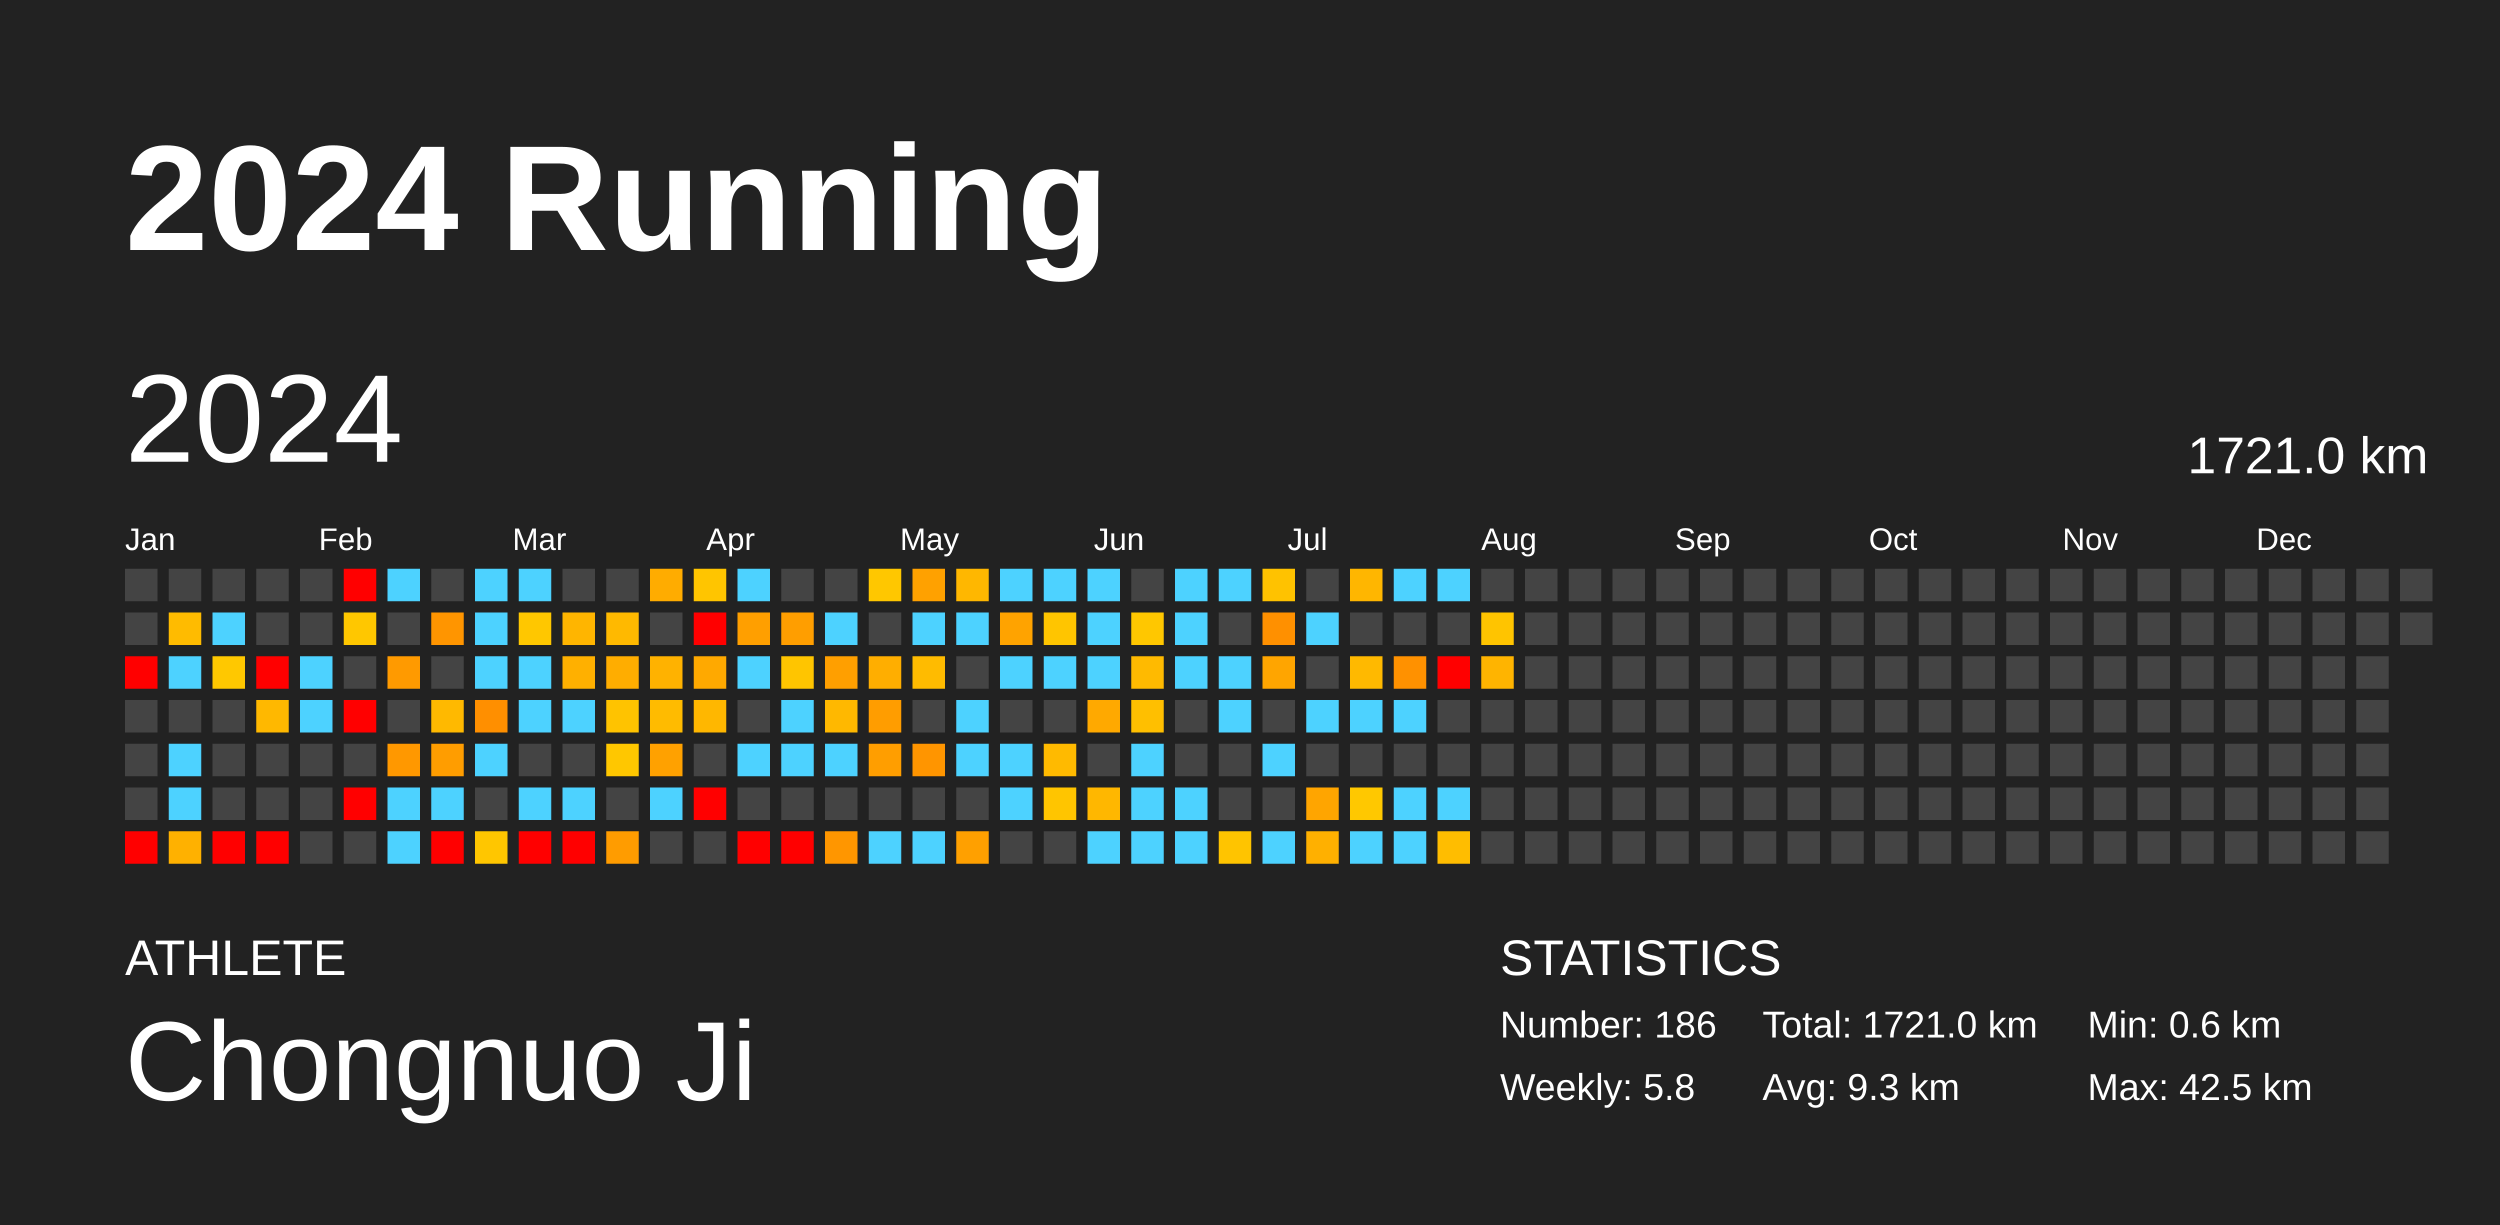
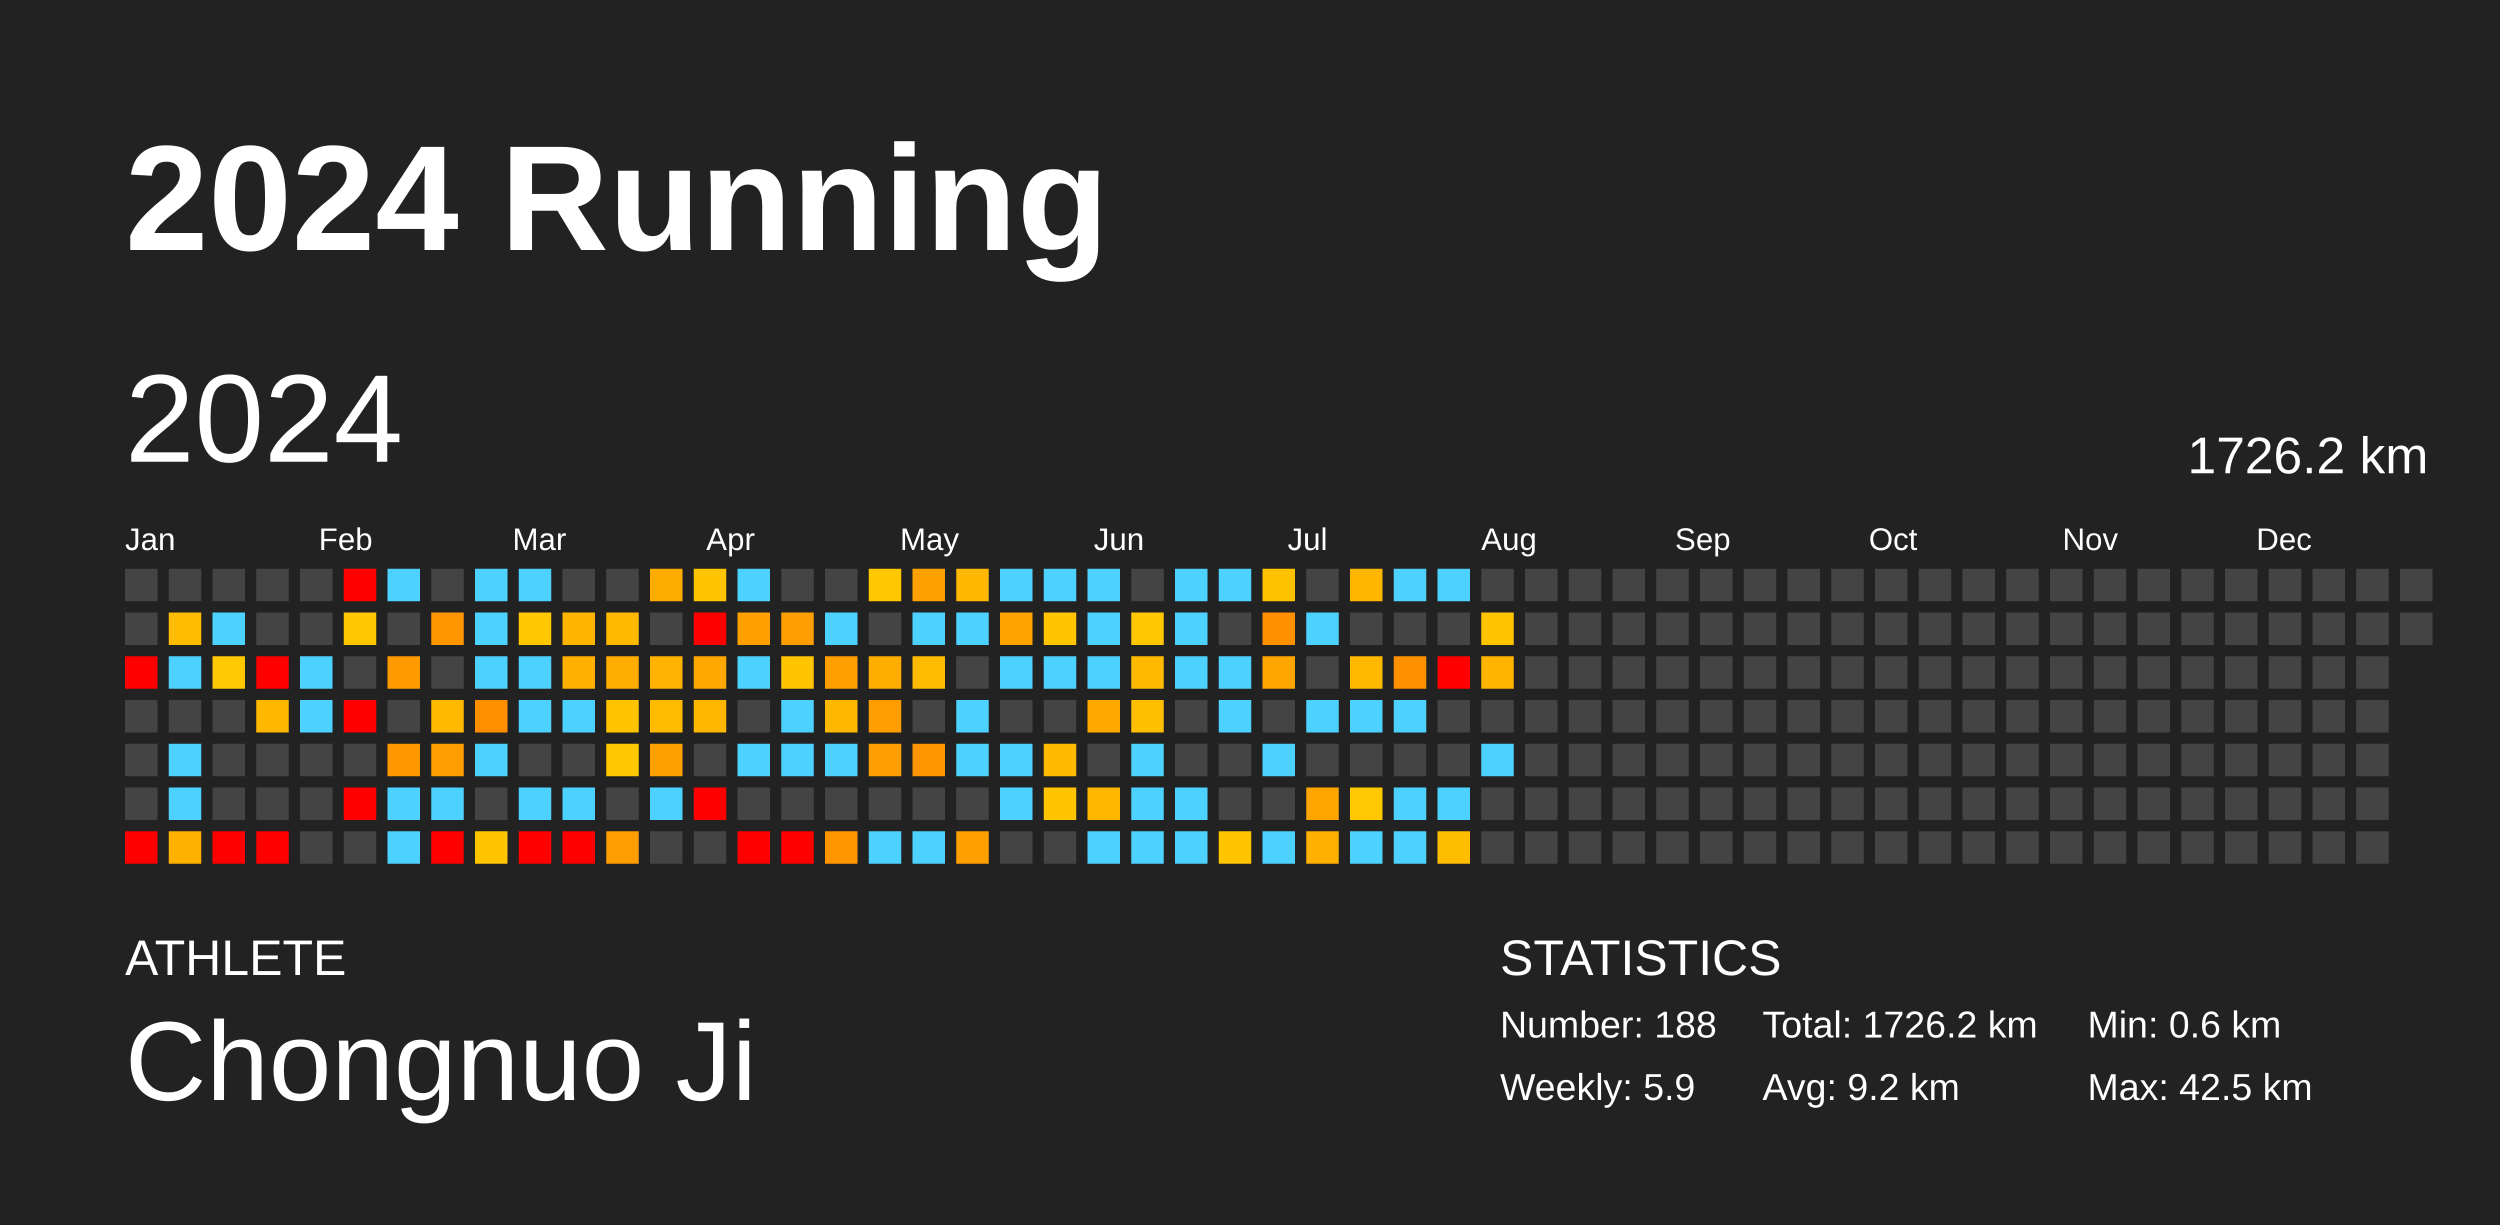
<svg xmlns="http://www.w3.org/2000/svg" baseProfile="full" height="98mm" version="1.1" viewBox="0,0,200,98" width="200mm">
  <defs />
  <rect fill="#222222" height="98" width="200" x="0" y="0" />
  <text fill="#FFFFFF" style="font-size:12px; font-family:Arial; font-weight:bold;" x="10" y="20">2024 Running</text>
  <text fill="#FFFFFF" style="font-size:4px; font-family:Arial" x="10" y="78">ATHLETE</text>
  <text fill="#FFFFFF" style="font-size:9px; font-family:Arial" x="10" y="88">Chongnuo Ji</text>
  <text fill="#FFFFFF" style="font-size:4px; font-family:Arial" x="120" y="78">STATISTICS</text>
-   <text fill="#FFFFFF" style="font-size:3px; font-family:Arial" x="120" y="83">Number: 186</text>
-   <text fill="#FFFFFF" style="font-size:3px; font-family:Arial" x="120" y="88">Weekly: 5.8</text>
-   <text fill="#FFFFFF" style="font-size:3px; font-family:Arial" x="141" y="83">Total: 1721.0 km</text>
-   <text fill="#FFFFFF" style="font-size:3px; font-family:Arial" x="141" y="88">Avg: 9.3 km</text>
+   <text fill="#FFFFFF" style="font-size:3px; font-family:Arial" x="120" y="83">Number: 188</text>
+   <text fill="#FFFFFF" style="font-size:3px; font-family:Arial" x="120" y="88">Weekly: 5.9</text>
+   <text fill="#FFFFFF" style="font-size:3px; font-family:Arial" x="141" y="83">Total: 1726.2 km</text>
+   <text fill="#FFFFFF" style="font-size:3px; font-family:Arial" x="141" y="88">Avg: 9.2 km</text>
  <text fill="#FFFFFF" style="font-size:3px; font-family:Arial" x="167" y="83">Min: 0.6 km</text>
  <text fill="#FFFFFF" style="font-size:3px; font-family:Arial" x="167" y="88">Max: 42.5 km</text>
  <text dominant-baseline="hanging" fill="#FFFFFF" style="font-size:10.0px; font-family:Arial;" x="10" y="30">2024</text>
-   <text dominant-baseline="hanging" fill="#FFFFFF" style="font-size:4.125px; font-family:Arial;" x="175" y="35">1721.0 km</text>
+   <text dominant-baseline="hanging" fill="#FFFFFF" style="font-size:4.125px; font-family:Arial;" x="175" y="35">1726.2 km</text>
  <text fill="#FFFFFF" style="font-size:2.5px; font-family:Arial" x="10.0" y="44">Jan</text>
  <text fill="#FFFFFF" style="font-size:2.5px; font-family:Arial" x="25.5" y="44">Feb</text>
  <text fill="#FFFFFF" style="font-size:2.5px; font-family:Arial" x="41.0" y="44">Mar</text>
  <text fill="#FFFFFF" style="font-size:2.5px; font-family:Arial" x="56.5" y="44">Apr</text>
  <text fill="#FFFFFF" style="font-size:2.5px; font-family:Arial" x="72.0" y="44">May</text>
  <text fill="#FFFFFF" style="font-size:2.5px; font-family:Arial" x="87.5" y="44">Jun</text>
  <text fill="#FFFFFF" style="font-size:2.5px; font-family:Arial" x="103.0" y="44">Jul</text>
  <text fill="#FFFFFF" style="font-size:2.5px; font-family:Arial" x="118.5" y="44">Aug</text>
  <text fill="#FFFFFF" style="font-size:2.5px; font-family:Arial" x="134.0" y="44">Sep</text>
  <text fill="#FFFFFF" style="font-size:2.5px; font-family:Arial" x="149.5" y="44">Oct</text>
  <text fill="#FFFFFF" style="font-size:2.5px; font-family:Arial" x="165.0" y="44">Nov</text>
  <text fill="#FFFFFF" style="font-size:2.5px; font-family:Arial" x="180.5" y="44">Dec</text>
  <rect fill="#444444" height="2.6" width="2.6" x="10.0" y="45.5" />
  <rect fill="#444444" height="2.6" width="2.6" x="10.0" y="49.0" />
  <rect fill="red" height="2.6" width="2.6" x="10.0" y="52.5" />
  <rect fill="#444444" height="2.6" width="2.6" x="10.0" y="56.0" />
  <rect fill="#444444" height="2.6" width="2.6" x="10.0" y="59.5" />
  <rect fill="#444444" height="2.6" width="2.6" x="10.0" y="63.0" />
  <rect fill="red" height="2.6" width="2.6" x="10.0" y="66.5" />
  <rect fill="#444444" height="2.6" width="2.6" x="13.5" y="45.5" />
  <rect fill="#ffbb00" height="2.6" width="2.6" x="13.5" y="49.0" />
  <rect fill="#4dd2ff" height="2.6" width="2.6" x="13.5" y="52.5" />
  <rect fill="#444444" height="2.6" width="2.6" x="13.5" y="56.0" />
  <rect fill="#4dd2ff" height="2.6" width="2.6" x="13.5" y="59.5" />
  <rect fill="#4dd2ff" height="2.6" width="2.6" x="13.5" y="63.0" />
  <rect fill="#ffb100" height="2.6" width="2.6" x="13.5" y="66.5" />
  <rect fill="#444444" height="2.6" width="2.6" x="17.0" y="45.5" />
  <rect fill="#4dd2ff" height="2.6" width="2.6" x="17.0" y="49.0" />
  <rect fill="#ffc800" height="2.6" width="2.6" x="17.0" y="52.5" />
  <rect fill="#444444" height="2.6" width="2.6" x="17.0" y="56.0" />
  <rect fill="#444444" height="2.6" width="2.6" x="17.0" y="59.5" />
  <rect fill="#444444" height="2.6" width="2.6" x="17.0" y="63.0" />
  <rect fill="red" height="2.6" width="2.6" x="17.0" y="66.5" />
  <rect fill="#444444" height="2.6" width="2.6" x="20.5" y="45.5" />
  <rect fill="#444444" height="2.6" width="2.6" x="20.5" y="49.0" />
  <rect fill="red" height="2.6" width="2.6" x="20.5" y="52.5" />
  <rect fill="#ffb800" height="2.6" width="2.6" x="20.5" y="56.0" />
  <rect fill="#444444" height="2.6" width="2.6" x="20.5" y="59.5" />
  <rect fill="#444444" height="2.6" width="2.6" x="20.5" y="63.0" />
  <rect fill="red" height="2.6" width="2.6" x="20.5" y="66.5" />
  <rect fill="#444444" height="2.6" width="2.6" x="24.0" y="45.5" />
  <rect fill="#444444" height="2.6" width="2.6" x="24.0" y="49.0" />
  <rect fill="#4dd2ff" height="2.6" width="2.6" x="24.0" y="52.5" />
  <rect fill="#4dd2ff" height="2.6" width="2.6" x="24.0" y="56.0" />
  <rect fill="#444444" height="2.6" width="2.6" x="24.0" y="59.5" />
  <rect fill="#444444" height="2.6" width="2.6" x="24.0" y="63.0" />
  <rect fill="#444444" height="2.6" width="2.6" x="24.0" y="66.5" />
  <rect fill="red" height="2.6" width="2.6" x="27.5" y="45.5" />
  <rect fill="#ffc700" height="2.6" width="2.6" x="27.5" y="49.0" />
  <rect fill="#444444" height="2.6" width="2.6" x="27.5" y="52.5" />
  <rect fill="red" height="2.6" width="2.6" x="27.5" y="56.0" />
  <rect fill="#444444" height="2.6" width="2.6" x="27.5" y="59.5" />
  <rect fill="red" height="2.6" width="2.6" x="27.5" y="63.0" />
  <rect fill="#444444" height="2.6" width="2.6" x="27.5" y="66.5" />
  <rect fill="#4dd2ff" height="2.6" width="2.6" x="31.0" y="45.5" />
  <rect fill="#444444" height="2.6" width="2.6" x="31.0" y="49.0" />
  <rect fill="#ff9a00" height="2.6" width="2.6" x="31.0" y="52.5" />
  <rect fill="#444444" height="2.6" width="2.6" x="31.0" y="56.0" />
  <rect fill="#ff9800" height="2.6" width="2.6" x="31.0" y="59.5" />
  <rect fill="#4dd2ff" height="2.6" width="2.6" x="31.0" y="63.0" />
  <rect fill="#4dd2ff" height="2.6" width="2.6" x="31.0" y="66.5" />
  <rect fill="#444444" height="2.6" width="2.6" x="34.5" y="45.5" />
  <rect fill="#ff9500" height="2.6" width="2.6" x="34.5" y="49.0" />
  <rect fill="#444444" height="2.6" width="2.6" x="34.5" y="52.5" />
  <rect fill="#ffb900" height="2.6" width="2.6" x="34.5" y="56.0" />
  <rect fill="#ff9d00" height="2.6" width="2.6" x="34.5" y="59.5" />
  <rect fill="#4dd2ff" height="2.6" width="2.6" x="34.5" y="63.0" />
  <rect fill="red" height="2.6" width="2.6" x="34.5" y="66.5" />
  <rect fill="#4dd2ff" height="2.6" width="2.6" x="38.0" y="45.5" />
  <rect fill="#4dd2ff" height="2.6" width="2.6" x="38.0" y="49.0" />
  <rect fill="#4dd2ff" height="2.6" width="2.6" x="38.0" y="52.5" />
  <rect fill="#ff8f00" height="2.6" width="2.6" x="38.0" y="56.0" />
  <rect fill="#4dd2ff" height="2.6" width="2.6" x="38.0" y="59.5" />
  <rect fill="#444444" height="2.6" width="2.6" x="38.0" y="63.0" />
  <rect fill="#ffc600" height="2.6" width="2.6" x="38.0" y="66.5" />
  <rect fill="#4dd2ff" height="2.6" width="2.6" x="41.5" y="45.5" />
  <rect fill="#ffc700" height="2.6" width="2.6" x="41.5" y="49.0" />
  <rect fill="#4dd2ff" height="2.6" width="2.6" x="41.5" y="52.5" />
  <rect fill="#4dd2ff" height="2.6" width="2.6" x="41.5" y="56.0" />
  <rect fill="#444444" height="2.6" width="2.6" x="41.5" y="59.5" />
  <rect fill="#4dd2ff" height="2.6" width="2.6" x="41.5" y="63.0" />
  <rect fill="red" height="2.6" width="2.6" x="41.5" y="66.5" />
  <rect fill="#444444" height="2.6" width="2.6" x="45.0" y="45.5" />
  <rect fill="#ffb500" height="2.6" width="2.6" x="45.0" y="49.0" />
  <rect fill="#ffb000" height="2.6" width="2.6" x="45.0" y="52.5" />
  <rect fill="#4dd2ff" height="2.6" width="2.6" x="45.0" y="56.0" />
  <rect fill="#444444" height="2.6" width="2.6" x="45.0" y="59.5" />
  <rect fill="#4dd2ff" height="2.6" width="2.6" x="45.0" y="63.0" />
  <rect fill="red" height="2.6" width="2.6" x="45.0" y="66.5" />
  <rect fill="#444444" height="2.6" width="2.6" x="48.5" y="45.5" />
  <rect fill="#ffb900" height="2.6" width="2.6" x="48.5" y="49.0" />
  <rect fill="#ffad00" height="2.6" width="2.6" x="48.5" y="52.5" />
  <rect fill="#ffc300" height="2.6" width="2.6" x="48.5" y="56.0" />
  <rect fill="#ffc700" height="2.6" width="2.6" x="48.5" y="59.5" />
  <rect fill="#444444" height="2.6" width="2.6" x="48.5" y="63.0" />
  <rect fill="#ff9c00" height="2.6" width="2.6" x="48.5" y="66.5" />
  <rect fill="#ffac00" height="2.6" width="2.6" x="52.0" y="45.5" />
  <rect fill="#444444" height="2.6" width="2.6" x="52.0" y="49.0" />
  <rect fill="#ffb200" height="2.6" width="2.6" x="52.0" y="52.5" />
  <rect fill="#ffbb00" height="2.6" width="2.6" x="52.0" y="56.0" />
  <rect fill="#ffa100" height="2.6" width="2.6" x="52.0" y="59.5" />
  <rect fill="#4dd2ff" height="2.6" width="2.6" x="52.0" y="63.0" />
  <rect fill="#444444" height="2.6" width="2.6" x="52.0" y="66.5" />
  <rect fill="#ffc500" height="2.6" width="2.6" x="55.5" y="45.5" />
  <rect fill="red" height="2.6" width="2.6" x="55.5" y="49.0" />
  <rect fill="#ffa900" height="2.6" width="2.6" x="55.5" y="52.5" />
  <rect fill="#ffb700" height="2.6" width="2.6" x="55.5" y="56.0" />
  <rect fill="#444444" height="2.6" width="2.6" x="55.5" y="59.5" />
  <rect fill="red" height="2.6" width="2.6" x="55.5" y="63.0" />
  <rect fill="#444444" height="2.6" width="2.6" x="55.5" y="66.5" />
  <rect fill="#4dd2ff" height="2.6" width="2.6" x="59.0" y="45.5" />
  <rect fill="#ff9f00" height="2.6" width="2.6" x="59.0" y="49.0" />
  <rect fill="#4dd2ff" height="2.6" width="2.6" x="59.0" y="52.5" />
  <rect fill="#444444" height="2.6" width="2.6" x="59.0" y="56.0" />
  <rect fill="#4dd2ff" height="2.6" width="2.6" x="59.0" y="59.5" />
  <rect fill="#444444" height="2.6" width="2.6" x="59.0" y="63.0" />
  <rect fill="red" height="2.6" width="2.6" x="59.0" y="66.5" />
  <rect fill="#444444" height="2.6" width="2.6" x="62.5" y="45.5" />
  <rect fill="#ff9e00" height="2.6" width="2.6" x="62.5" y="49.0" />
  <rect fill="#ffc500" height="2.6" width="2.6" x="62.5" y="52.5" />
  <rect fill="#4dd2ff" height="2.6" width="2.6" x="62.5" y="56.0" />
  <rect fill="#4dd2ff" height="2.6" width="2.6" x="62.5" y="59.5" />
  <rect fill="#444444" height="2.6" width="2.6" x="62.5" y="63.0" />
  <rect fill="red" height="2.6" width="2.6" x="62.5" y="66.5" />
  <rect fill="#444444" height="2.6" width="2.6" x="66.0" y="45.5" />
  <rect fill="#4dd2ff" height="2.6" width="2.6" x="66.0" y="49.0" />
  <rect fill="#ff9f00" height="2.6" width="2.6" x="66.0" y="52.5" />
  <rect fill="#ffb800" height="2.6" width="2.6" x="66.0" y="56.0" />
  <rect fill="#4dd2ff" height="2.6" width="2.6" x="66.0" y="59.5" />
  <rect fill="#444444" height="2.6" width="2.6" x="66.0" y="63.0" />
  <rect fill="#ff9600" height="2.6" width="2.6" x="66.0" y="66.5" />
  <rect fill="#ffc700" height="2.6" width="2.6" x="69.5" y="45.5" />
  <rect fill="#444444" height="2.6" width="2.6" x="69.5" y="49.0" />
  <rect fill="#ffae00" height="2.6" width="2.6" x="69.5" y="52.5" />
  <rect fill="#ff9d00" height="2.6" width="2.6" x="69.5" y="56.0" />
  <rect fill="#ff9e00" height="2.6" width="2.6" x="69.5" y="59.5" />
  <rect fill="#444444" height="2.6" width="2.6" x="69.5" y="63.0" />
  <rect fill="#4dd2ff" height="2.6" width="2.6" x="69.5" y="66.5" />
  <rect fill="#ffa100" height="2.6" width="2.6" x="73.0" y="45.5" />
  <rect fill="#4dd2ff" height="2.6" width="2.6" x="73.0" y="49.0" />
  <rect fill="#ffbb00" height="2.6" width="2.6" x="73.0" y="52.5" />
  <rect fill="#444444" height="2.6" width="2.6" x="73.0" y="56.0" />
  <rect fill="#ff9500" height="2.6" width="2.6" x="73.0" y="59.5" />
  <rect fill="#444444" height="2.6" width="2.6" x="73.0" y="63.0" />
  <rect fill="#4dd2ff" height="2.6" width="2.6" x="73.0" y="66.5" />
  <rect fill="#ffb700" height="2.6" width="2.6" x="76.5" y="45.5" />
  <rect fill="#4dd2ff" height="2.6" width="2.6" x="76.5" y="49.0" />
  <rect fill="#444444" height="2.6" width="2.6" x="76.5" y="52.5" />
  <rect fill="#4dd2ff" height="2.6" width="2.6" x="76.5" y="56.0" />
  <rect fill="#4dd2ff" height="2.6" width="2.6" x="76.5" y="59.5" />
  <rect fill="#444444" height="2.6" width="2.6" x="76.5" y="63.0" />
  <rect fill="#ffa000" height="2.6" width="2.6" x="76.5" y="66.5" />
  <rect fill="#4dd2ff" height="2.6" width="2.6" x="80.0" y="45.5" />
  <rect fill="#ffa300" height="2.6" width="2.6" x="80.0" y="49.0" />
  <rect fill="#4dd2ff" height="2.6" width="2.6" x="80.0" y="52.5" />
  <rect fill="#444444" height="2.6" width="2.6" x="80.0" y="56.0" />
  <rect fill="#4dd2ff" height="2.6" width="2.6" x="80.0" y="59.5" />
  <rect fill="#4dd2ff" height="2.6" width="2.6" x="80.0" y="63.0" />
  <rect fill="#444444" height="2.6" width="2.6" x="80.0" y="66.5" />
  <rect fill="#4dd2ff" height="2.6" width="2.6" x="83.5" y="45.5" />
  <rect fill="#ffc500" height="2.6" width="2.6" x="83.5" y="49.0" />
  <rect fill="#4dd2ff" height="2.6" width="2.6" x="83.5" y="52.5" />
  <rect fill="#444444" height="2.6" width="2.6" x="83.5" y="56.0" />
  <rect fill="#ffba00" height="2.6" width="2.6" x="83.5" y="59.5" />
  <rect fill="#ffc500" height="2.6" width="2.6" x="83.5" y="63.0" />
  <rect fill="#444444" height="2.6" width="2.6" x="83.5" y="66.5" />
  <rect fill="#4dd2ff" height="2.6" width="2.6" x="87.0" y="45.5" />
  <rect fill="#4dd2ff" height="2.6" width="2.6" x="87.0" y="49.0" />
  <rect fill="#4dd2ff" height="2.6" width="2.6" x="87.0" y="52.5" />
  <rect fill="#ffa900" height="2.6" width="2.6" x="87.0" y="56.0" />
  <rect fill="#444444" height="2.6" width="2.6" x="87.0" y="59.5" />
  <rect fill="#ffb700" height="2.6" width="2.6" x="87.0" y="63.0" />
  <rect fill="#4dd2ff" height="2.6" width="2.6" x="87.0" y="66.5" />
  <rect fill="#444444" height="2.6" width="2.6" x="90.5" y="45.5" />
  <rect fill="#ffc700" height="2.6" width="2.6" x="90.5" y="49.0" />
  <rect fill="#ffba00" height="2.6" width="2.6" x="90.5" y="52.5" />
  <rect fill="#ffbf00" height="2.6" width="2.6" x="90.5" y="56.0" />
  <rect fill="#4dd2ff" height="2.6" width="2.6" x="90.5" y="59.5" />
  <rect fill="#4dd2ff" height="2.6" width="2.6" x="90.5" y="63.0" />
  <rect fill="#4dd2ff" height="2.6" width="2.6" x="90.5" y="66.5" />
  <rect fill="#4dd2ff" height="2.6" width="2.6" x="94.0" y="45.5" />
  <rect fill="#4dd2ff" height="2.6" width="2.6" x="94.0" y="49.0" />
  <rect fill="#4dd2ff" height="2.6" width="2.6" x="94.0" y="52.5" />
  <rect fill="#444444" height="2.6" width="2.6" x="94.0" y="56.0" />
  <rect fill="#444444" height="2.6" width="2.6" x="94.0" y="59.5" />
  <rect fill="#4dd2ff" height="2.6" width="2.6" x="94.0" y="63.0" />
  <rect fill="#4dd2ff" height="2.6" width="2.6" x="94.0" y="66.5" />
  <rect fill="#4dd2ff" height="2.6" width="2.6" x="97.5" y="45.5" />
  <rect fill="#444444" height="2.6" width="2.6" x="97.5" y="49.0" />
  <rect fill="#4dd2ff" height="2.6" width="2.6" x="97.5" y="52.5" />
  <rect fill="#4dd2ff" height="2.6" width="2.6" x="97.5" y="56.0" />
  <rect fill="#444444" height="2.6" width="2.6" x="97.5" y="59.5" />
  <rect fill="#444444" height="2.6" width="2.6" x="97.5" y="63.0" />
  <rect fill="#ffc400" height="2.6" width="2.6" x="97.5" y="66.5" />
  <rect fill="#ffc200" height="2.6" width="2.6" x="101.0" y="45.5" />
  <rect fill="#ff9000" height="2.6" width="2.6" x="101.0" y="49.0" />
  <rect fill="#ffa500" height="2.6" width="2.6" x="101.0" y="52.5" />
  <rect fill="#444444" height="2.6" width="2.6" x="101.0" y="56.0" />
  <rect fill="#4dd2ff" height="2.6" width="2.6" x="101.0" y="59.5" />
  <rect fill="#444444" height="2.6" width="2.6" x="101.0" y="63.0" />
  <rect fill="#4dd2ff" height="2.6" width="2.6" x="101.0" y="66.5" />
  <rect fill="#444444" height="2.6" width="2.6" x="104.5" y="45.5" />
  <rect fill="#4dd2ff" height="2.6" width="2.6" x="104.5" y="49.0" />
  <rect fill="#444444" height="2.6" width="2.6" x="104.5" y="52.5" />
  <rect fill="#4dd2ff" height="2.6" width="2.6" x="104.5" y="56.0" />
  <rect fill="#444444" height="2.6" width="2.6" x="104.5" y="59.5" />
  <rect fill="#ffa500" height="2.6" width="2.6" x="104.5" y="63.0" />
  <rect fill="#ffb000" height="2.6" width="2.6" x="104.5" y="66.5" />
  <rect fill="#ffb600" height="2.6" width="2.6" x="108.0" y="45.5" />
  <rect fill="#444444" height="2.6" width="2.6" x="108.0" y="49.0" />
  <rect fill="#ffb900" height="2.6" width="2.6" x="108.0" y="52.5" />
  <rect fill="#4dd2ff" height="2.6" width="2.6" x="108.0" y="56.0" />
  <rect fill="#444444" height="2.6" width="2.6" x="108.0" y="59.5" />
  <rect fill="#ffc800" height="2.6" width="2.6" x="108.0" y="63.0" />
  <rect fill="#4dd2ff" height="2.6" width="2.6" x="108.0" y="66.5" />
  <rect fill="#4dd2ff" height="2.6" width="2.6" x="111.5" y="45.5" />
  <rect fill="#444444" height="2.6" width="2.6" x="111.5" y="49.0" />
  <rect fill="#ff9100" height="2.6" width="2.6" x="111.5" y="52.5" />
  <rect fill="#4dd2ff" height="2.6" width="2.6" x="111.5" y="56.0" />
  <rect fill="#444444" height="2.6" width="2.6" x="111.5" y="59.5" />
  <rect fill="#4dd2ff" height="2.6" width="2.6" x="111.5" y="63.0" />
  <rect fill="#4dd2ff" height="2.6" width="2.6" x="111.5" y="66.5" />
  <rect fill="#4dd2ff" height="2.6" width="2.6" x="115.0" y="45.5" />
  <rect fill="#444444" height="2.6" width="2.6" x="115.0" y="49.0" />
  <rect fill="red" height="2.6" width="2.6" x="115.0" y="52.5" />
  <rect fill="#444444" height="2.6" width="2.6" x="115.0" y="56.0" />
  <rect fill="#444444" height="2.6" width="2.6" x="115.0" y="59.5" />
  <rect fill="#4dd2ff" height="2.6" width="2.6" x="115.0" y="63.0" />
  <rect fill="#ffbd00" height="2.6" width="2.6" x="115.0" y="66.5" />
  <rect fill="#444444" height="2.6" width="2.6" x="118.5" y="45.5" />
  <rect fill="#ffc400" height="2.6" width="2.6" x="118.5" y="49.0" />
  <rect fill="#ffb400" height="2.6" width="2.6" x="118.5" y="52.5" />
  <rect fill="#444444" height="2.6" width="2.6" x="118.5" y="56.0" />
-   <rect fill="#444444" height="2.6" width="2.6" x="118.5" y="59.5" />
+   <rect fill="#4dd2ff" height="2.6" width="2.6" x="118.5" y="59.5" />
  <rect fill="#444444" height="2.6" width="2.6" x="118.5" y="63.0" />
  <rect fill="#444444" height="2.6" width="2.6" x="118.5" y="66.5" />
  <rect fill="#444444" height="2.6" width="2.6" x="122.0" y="45.5" />
  <rect fill="#444444" height="2.6" width="2.6" x="122.0" y="49.0" />
  <rect fill="#444444" height="2.6" width="2.6" x="122.0" y="52.5" />
  <rect fill="#444444" height="2.6" width="2.6" x="122.0" y="56.0" />
  <rect fill="#444444" height="2.6" width="2.6" x="122.0" y="59.5" />
  <rect fill="#444444" height="2.6" width="2.6" x="122.0" y="63.0" />
  <rect fill="#444444" height="2.6" width="2.6" x="122.0" y="66.5" />
  <rect fill="#444444" height="2.6" width="2.6" x="125.5" y="45.5" />
  <rect fill="#444444" height="2.6" width="2.6" x="125.5" y="49.0" />
  <rect fill="#444444" height="2.6" width="2.6" x="125.5" y="52.5" />
  <rect fill="#444444" height="2.6" width="2.6" x="125.5" y="56.0" />
  <rect fill="#444444" height="2.6" width="2.6" x="125.5" y="59.5" />
  <rect fill="#444444" height="2.6" width="2.6" x="125.5" y="63.0" />
  <rect fill="#444444" height="2.6" width="2.6" x="125.5" y="66.5" />
  <rect fill="#444444" height="2.6" width="2.6" x="129.0" y="45.5" />
  <rect fill="#444444" height="2.6" width="2.6" x="129.0" y="49.0" />
  <rect fill="#444444" height="2.6" width="2.6" x="129.0" y="52.5" />
  <rect fill="#444444" height="2.6" width="2.6" x="129.0" y="56.0" />
  <rect fill="#444444" height="2.6" width="2.6" x="129.0" y="59.5" />
  <rect fill="#444444" height="2.6" width="2.6" x="129.0" y="63.0" />
  <rect fill="#444444" height="2.6" width="2.6" x="129.0" y="66.5" />
  <rect fill="#444444" height="2.6" width="2.6" x="132.5" y="45.5" />
  <rect fill="#444444" height="2.6" width="2.6" x="132.5" y="49.0" />
  <rect fill="#444444" height="2.6" width="2.6" x="132.5" y="52.5" />
  <rect fill="#444444" height="2.6" width="2.6" x="132.5" y="56.0" />
  <rect fill="#444444" height="2.6" width="2.6" x="132.5" y="59.5" />
  <rect fill="#444444" height="2.6" width="2.6" x="132.5" y="63.0" />
  <rect fill="#444444" height="2.6" width="2.6" x="132.5" y="66.5" />
  <rect fill="#444444" height="2.6" width="2.6" x="136.0" y="45.5" />
  <rect fill="#444444" height="2.6" width="2.6" x="136.0" y="49.0" />
  <rect fill="#444444" height="2.6" width="2.6" x="136.0" y="52.5" />
  <rect fill="#444444" height="2.6" width="2.6" x="136.0" y="56.0" />
  <rect fill="#444444" height="2.6" width="2.6" x="136.0" y="59.5" />
  <rect fill="#444444" height="2.6" width="2.6" x="136.0" y="63.0" />
  <rect fill="#444444" height="2.6" width="2.6" x="136.0" y="66.5" />
  <rect fill="#444444" height="2.6" width="2.6" x="139.5" y="45.5" />
  <rect fill="#444444" height="2.6" width="2.6" x="139.5" y="49.0" />
  <rect fill="#444444" height="2.6" width="2.6" x="139.5" y="52.5" />
  <rect fill="#444444" height="2.6" width="2.6" x="139.5" y="56.0" />
  <rect fill="#444444" height="2.6" width="2.6" x="139.5" y="59.5" />
  <rect fill="#444444" height="2.6" width="2.6" x="139.5" y="63.0" />
  <rect fill="#444444" height="2.6" width="2.6" x="139.5" y="66.5" />
  <rect fill="#444444" height="2.6" width="2.6" x="143.0" y="45.5" />
  <rect fill="#444444" height="2.6" width="2.6" x="143.0" y="49.0" />
  <rect fill="#444444" height="2.6" width="2.6" x="143.0" y="52.5" />
  <rect fill="#444444" height="2.6" width="2.6" x="143.0" y="56.0" />
  <rect fill="#444444" height="2.6" width="2.6" x="143.0" y="59.5" />
  <rect fill="#444444" height="2.6" width="2.6" x="143.0" y="63.0" />
  <rect fill="#444444" height="2.6" width="2.6" x="143.0" y="66.5" />
  <rect fill="#444444" height="2.6" width="2.6" x="146.5" y="45.5" />
  <rect fill="#444444" height="2.6" width="2.6" x="146.5" y="49.0" />
  <rect fill="#444444" height="2.6" width="2.6" x="146.5" y="52.5" />
  <rect fill="#444444" height="2.6" width="2.6" x="146.5" y="56.0" />
  <rect fill="#444444" height="2.6" width="2.6" x="146.5" y="59.5" />
  <rect fill="#444444" height="2.6" width="2.6" x="146.5" y="63.0" />
  <rect fill="#444444" height="2.6" width="2.6" x="146.5" y="66.5" />
  <rect fill="#444444" height="2.6" width="2.6" x="150.0" y="45.5" />
  <rect fill="#444444" height="2.6" width="2.6" x="150.0" y="49.0" />
  <rect fill="#444444" height="2.6" width="2.6" x="150.0" y="52.5" />
  <rect fill="#444444" height="2.6" width="2.6" x="150.0" y="56.0" />
  <rect fill="#444444" height="2.6" width="2.6" x="150.0" y="59.5" />
  <rect fill="#444444" height="2.6" width="2.6" x="150.0" y="63.0" />
  <rect fill="#444444" height="2.6" width="2.6" x="150.0" y="66.5" />
  <rect fill="#444444" height="2.6" width="2.6" x="153.5" y="45.5" />
  <rect fill="#444444" height="2.6" width="2.6" x="153.5" y="49.0" />
  <rect fill="#444444" height="2.6" width="2.6" x="153.5" y="52.5" />
  <rect fill="#444444" height="2.6" width="2.6" x="153.5" y="56.0" />
  <rect fill="#444444" height="2.6" width="2.6" x="153.5" y="59.5" />
  <rect fill="#444444" height="2.6" width="2.6" x="153.5" y="63.0" />
  <rect fill="#444444" height="2.6" width="2.6" x="153.5" y="66.5" />
  <rect fill="#444444" height="2.6" width="2.6" x="157.0" y="45.5" />
  <rect fill="#444444" height="2.6" width="2.6" x="157.0" y="49.0" />
  <rect fill="#444444" height="2.6" width="2.6" x="157.0" y="52.5" />
  <rect fill="#444444" height="2.6" width="2.6" x="157.0" y="56.0" />
  <rect fill="#444444" height="2.6" width="2.6" x="157.0" y="59.5" />
  <rect fill="#444444" height="2.6" width="2.6" x="157.0" y="63.0" />
  <rect fill="#444444" height="2.6" width="2.6" x="157.0" y="66.5" />
  <rect fill="#444444" height="2.6" width="2.6" x="160.5" y="45.5" />
  <rect fill="#444444" height="2.6" width="2.6" x="160.5" y="49.0" />
  <rect fill="#444444" height="2.6" width="2.6" x="160.5" y="52.5" />
  <rect fill="#444444" height="2.6" width="2.6" x="160.5" y="56.0" />
  <rect fill="#444444" height="2.6" width="2.6" x="160.5" y="59.5" />
  <rect fill="#444444" height="2.6" width="2.6" x="160.5" y="63.0" />
  <rect fill="#444444" height="2.6" width="2.6" x="160.5" y="66.5" />
  <rect fill="#444444" height="2.6" width="2.6" x="164.0" y="45.5" />
  <rect fill="#444444" height="2.6" width="2.6" x="164.0" y="49.0" />
  <rect fill="#444444" height="2.6" width="2.6" x="164.0" y="52.5" />
  <rect fill="#444444" height="2.6" width="2.6" x="164.0" y="56.0" />
  <rect fill="#444444" height="2.6" width="2.6" x="164.0" y="59.5" />
  <rect fill="#444444" height="2.6" width="2.6" x="164.0" y="63.0" />
  <rect fill="#444444" height="2.6" width="2.6" x="164.0" y="66.5" />
  <rect fill="#444444" height="2.6" width="2.6" x="167.5" y="45.5" />
  <rect fill="#444444" height="2.6" width="2.6" x="167.5" y="49.0" />
  <rect fill="#444444" height="2.6" width="2.6" x="167.5" y="52.5" />
  <rect fill="#444444" height="2.6" width="2.6" x="167.5" y="56.0" />
  <rect fill="#444444" height="2.6" width="2.6" x="167.5" y="59.5" />
  <rect fill="#444444" height="2.6" width="2.6" x="167.5" y="63.0" />
  <rect fill="#444444" height="2.6" width="2.6" x="167.5" y="66.5" />
  <rect fill="#444444" height="2.6" width="2.6" x="171.0" y="45.5" />
  <rect fill="#444444" height="2.6" width="2.6" x="171.0" y="49.0" />
  <rect fill="#444444" height="2.6" width="2.6" x="171.0" y="52.5" />
  <rect fill="#444444" height="2.6" width="2.6" x="171.0" y="56.0" />
  <rect fill="#444444" height="2.6" width="2.6" x="171.0" y="59.5" />
  <rect fill="#444444" height="2.6" width="2.6" x="171.0" y="63.0" />
  <rect fill="#444444" height="2.6" width="2.6" x="171.0" y="66.5" />
  <rect fill="#444444" height="2.6" width="2.6" x="174.5" y="45.5" />
  <rect fill="#444444" height="2.6" width="2.6" x="174.5" y="49.0" />
  <rect fill="#444444" height="2.6" width="2.6" x="174.5" y="52.5" />
  <rect fill="#444444" height="2.6" width="2.6" x="174.5" y="56.0" />
  <rect fill="#444444" height="2.6" width="2.6" x="174.5" y="59.5" />
  <rect fill="#444444" height="2.6" width="2.6" x="174.5" y="63.0" />
  <rect fill="#444444" height="2.6" width="2.6" x="174.5" y="66.5" />
  <rect fill="#444444" height="2.6" width="2.6" x="178.0" y="45.5" />
  <rect fill="#444444" height="2.6" width="2.6" x="178.0" y="49.0" />
  <rect fill="#444444" height="2.6" width="2.6" x="178.0" y="52.5" />
  <rect fill="#444444" height="2.6" width="2.6" x="178.0" y="56.0" />
  <rect fill="#444444" height="2.6" width="2.6" x="178.0" y="59.5" />
  <rect fill="#444444" height="2.6" width="2.6" x="178.0" y="63.0" />
  <rect fill="#444444" height="2.6" width="2.6" x="178.0" y="66.5" />
  <rect fill="#444444" height="2.6" width="2.6" x="181.5" y="45.5" />
  <rect fill="#444444" height="2.6" width="2.6" x="181.5" y="49.0" />
  <rect fill="#444444" height="2.6" width="2.6" x="181.5" y="52.5" />
  <rect fill="#444444" height="2.6" width="2.6" x="181.5" y="56.0" />
  <rect fill="#444444" height="2.6" width="2.6" x="181.5" y="59.5" />
  <rect fill="#444444" height="2.6" width="2.6" x="181.5" y="63.0" />
  <rect fill="#444444" height="2.6" width="2.6" x="181.5" y="66.5" />
  <rect fill="#444444" height="2.6" width="2.6" x="185.0" y="45.5" />
  <rect fill="#444444" height="2.6" width="2.6" x="185.0" y="49.0" />
  <rect fill="#444444" height="2.6" width="2.6" x="185.0" y="52.5" />
  <rect fill="#444444" height="2.6" width="2.6" x="185.0" y="56.0" />
  <rect fill="#444444" height="2.6" width="2.6" x="185.0" y="59.5" />
  <rect fill="#444444" height="2.6" width="2.6" x="185.0" y="63.0" />
  <rect fill="#444444" height="2.6" width="2.6" x="185.0" y="66.5" />
  <rect fill="#444444" height="2.6" width="2.6" x="188.5" y="45.5" />
  <rect fill="#444444" height="2.6" width="2.6" x="188.5" y="49.0" />
  <rect fill="#444444" height="2.6" width="2.6" x="188.5" y="52.5" />
  <rect fill="#444444" height="2.6" width="2.6" x="188.5" y="56.0" />
  <rect fill="#444444" height="2.6" width="2.6" x="188.5" y="59.5" />
  <rect fill="#444444" height="2.6" width="2.6" x="188.5" y="63.0" />
  <rect fill="#444444" height="2.6" width="2.6" x="188.5" y="66.5" />
  <rect fill="#444444" height="2.6" width="2.6" x="192.0" y="45.5" />
  <rect fill="#444444" height="2.6" width="2.6" x="192.0" y="49.0" />
</svg>
